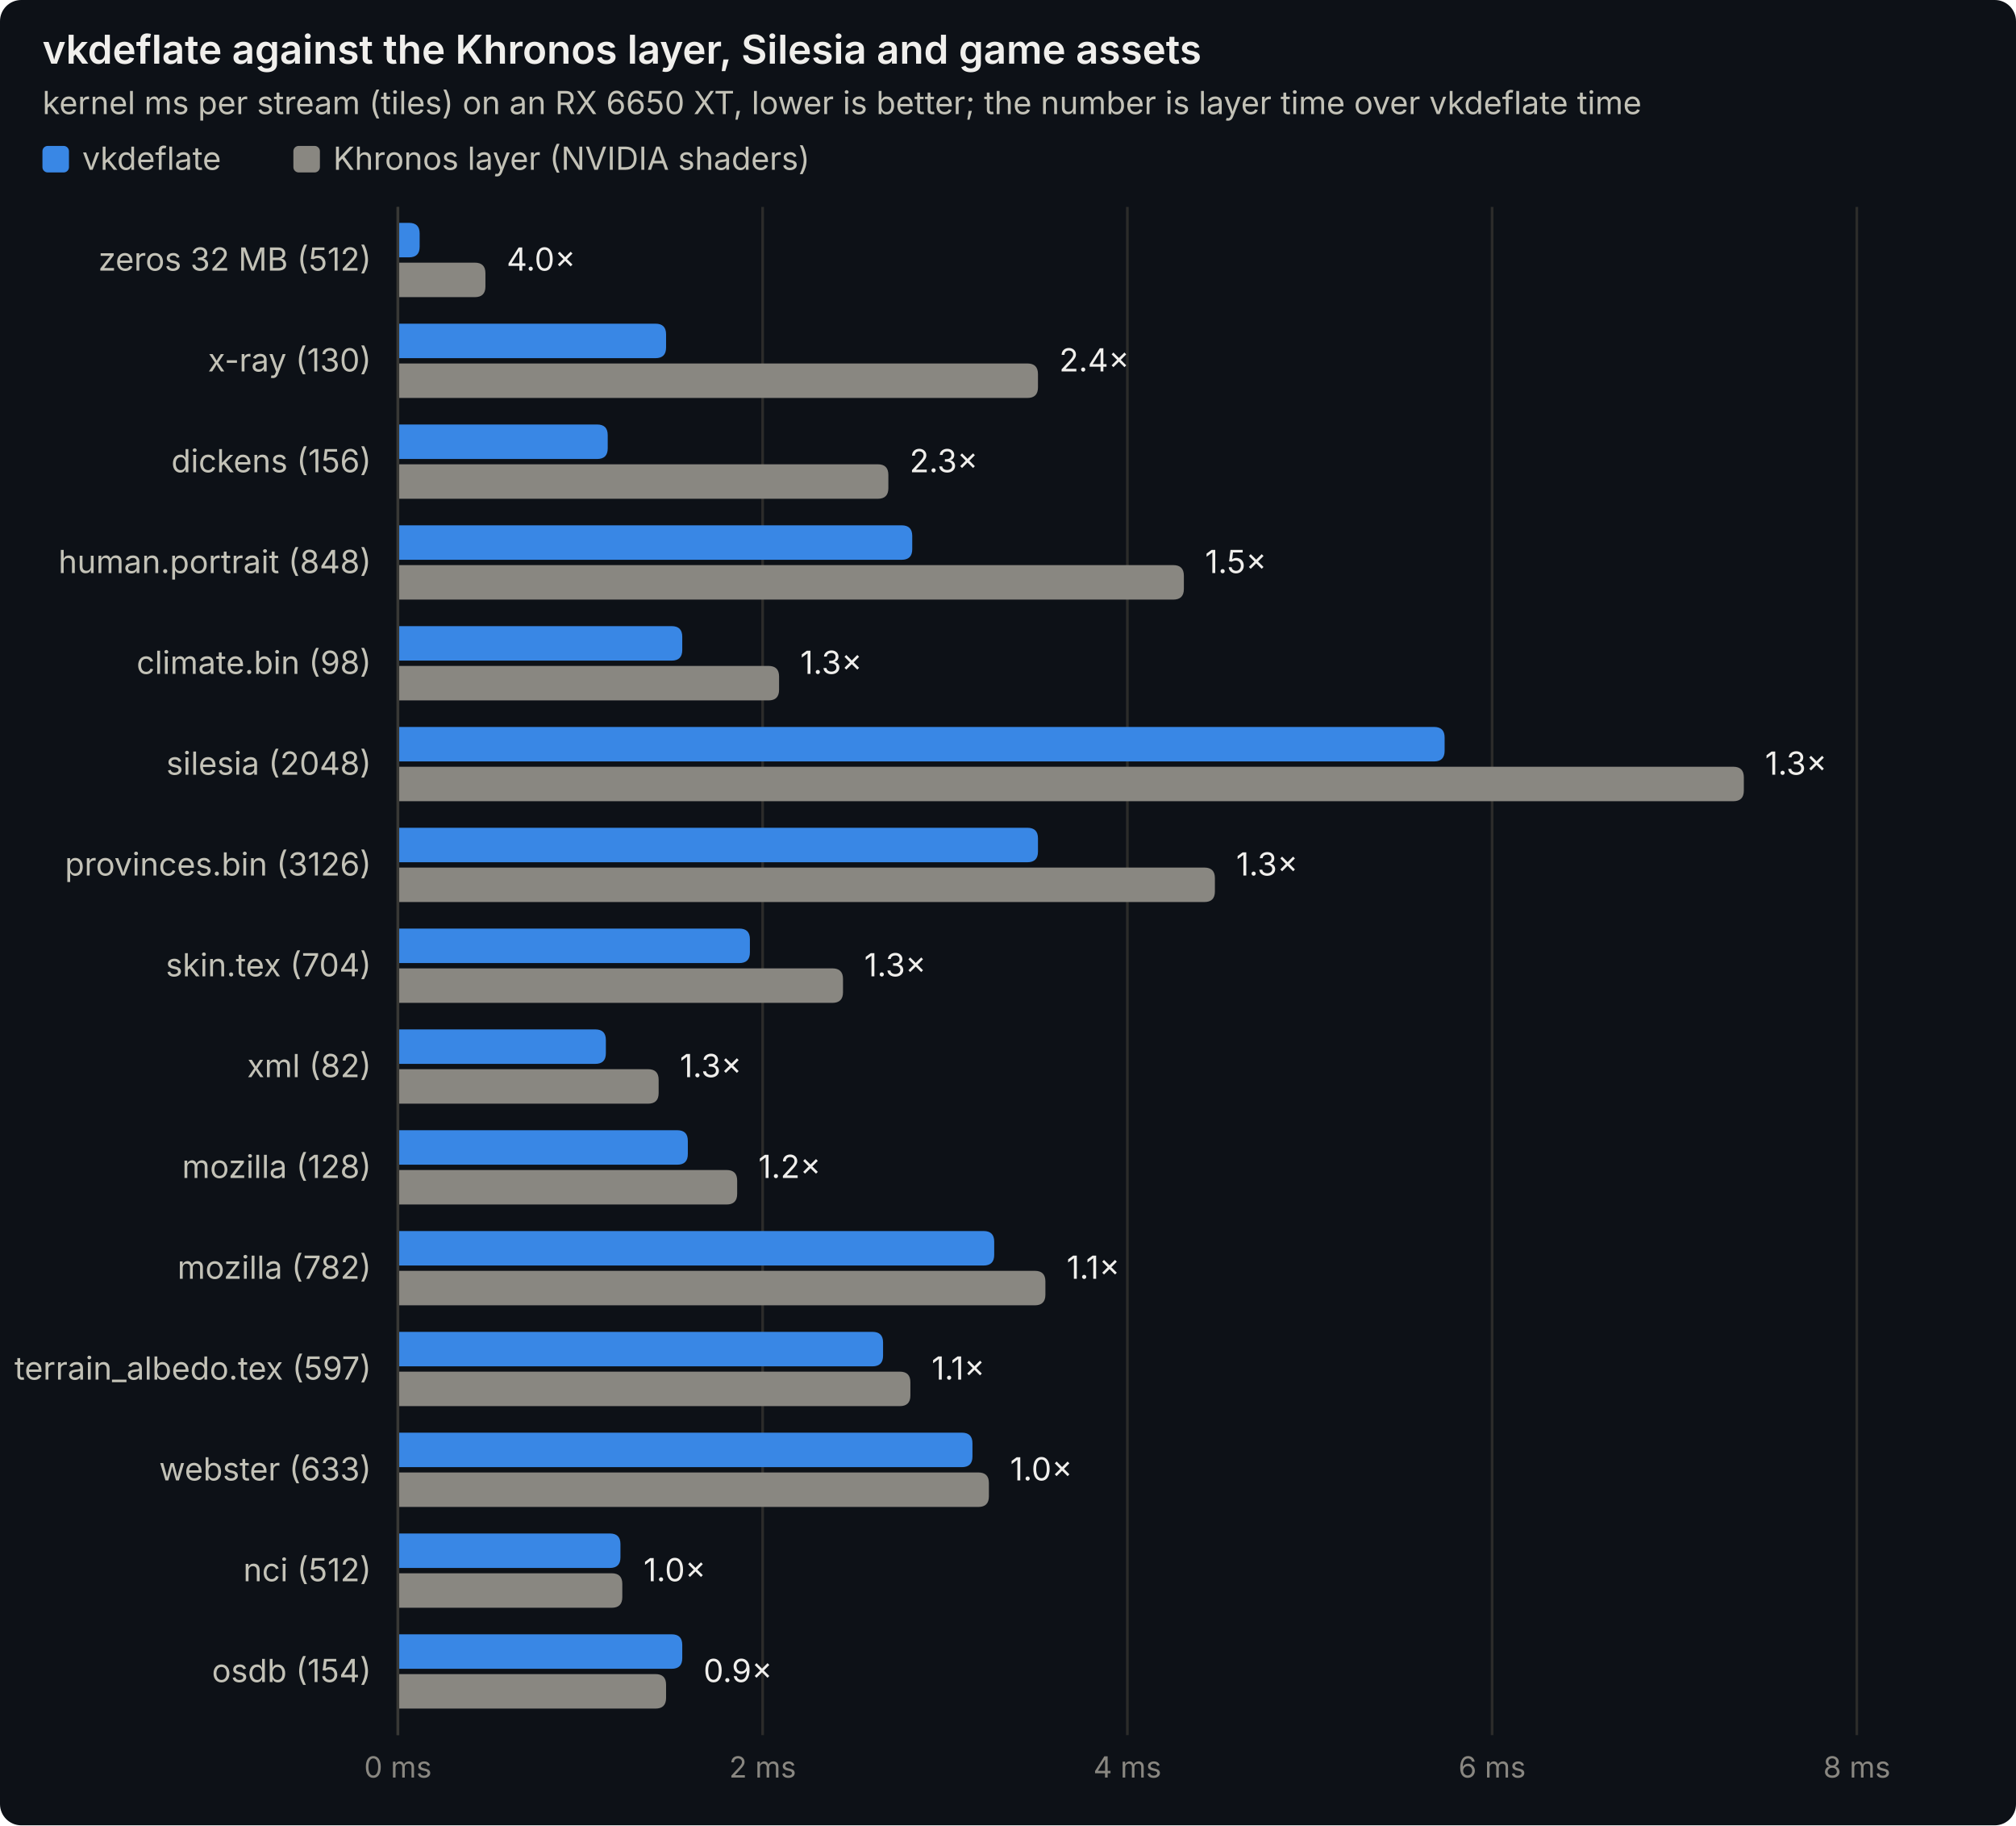
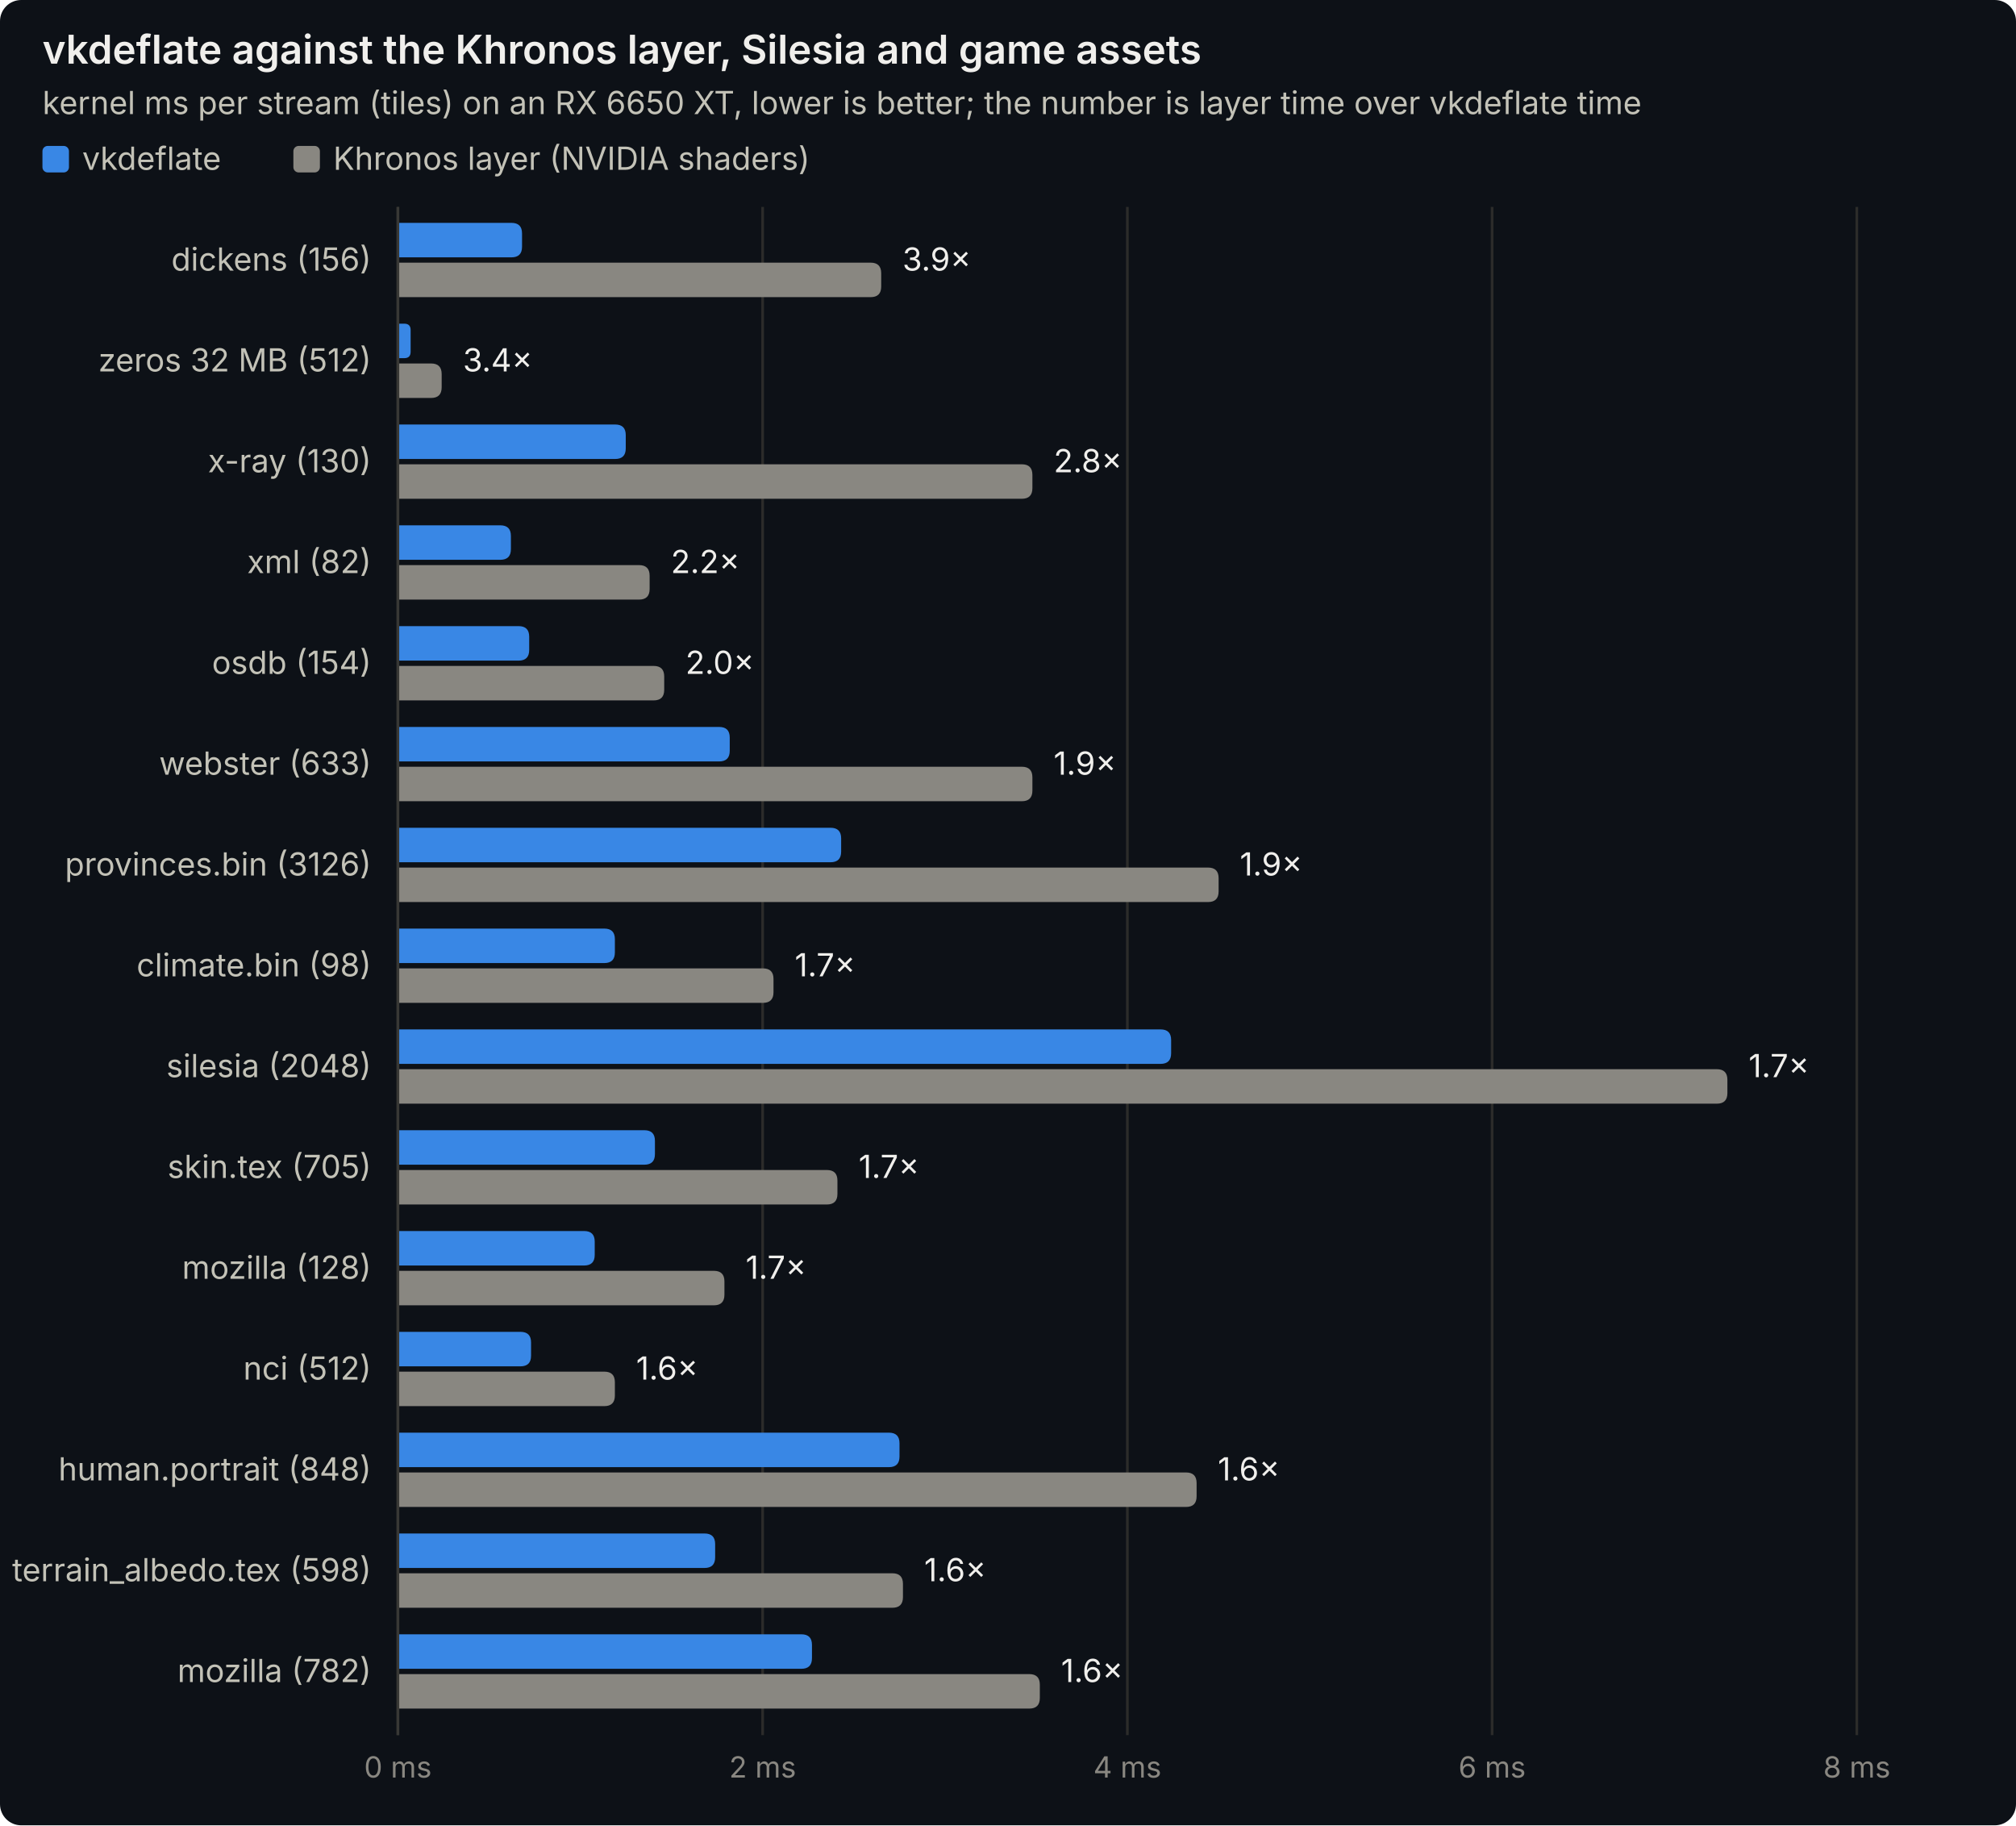
<svg xmlns="http://www.w3.org/2000/svg" viewBox="0 0 760 688" width="760" height="688" role="img" aria-labelledby="t d" font-family="system-ui, -apple-system, 'Segoe UI', sans-serif">
  <style>
.bg{fill:#0d1117}.p{fill:#f0efec}.s{fill:#c3c2b7}.m{fill:#898781}
.grid{stroke:#2c2c2a;stroke-width:1}.axis{stroke:#383835;stroke-width:1}
.c1{fill:#3987e5}.c2{fill:#d95926}.c3{fill:#199e70}.cg{fill:#898781}
.l1{stroke:#3987e5}.l2{stroke:#d95926}.l3{stroke:#199e70}
.o1{fill:#184f95}.o2{fill:#3987e5}.o3{fill:#9ec5f4}
.ring{stroke:#0d1117;stroke-width:2}
.box{fill:#1a1a19;stroke:#383835;stroke-width:1}.hi{fill:#0d366b;stroke:#3987e5;stroke-width:1}
</style>
  <rect width="760" height="688" rx="8" class="bg" />
  <text x="16.0" y="24.0" class="p" font-size="15" font-weight="600" text-anchor="start">vkdeflate against the Khronos layer, Silesia and game assets</text>
  <text x="16.0" y="43.0" class="s" font-size="12" font-weight="400" text-anchor="start">kernel ms per stream (tiles) on an RX 6650 XT, lower is better; the number is layer time over vkdeflate time</text>
  <rect x="16.0" y="55.0" width="10.0" height="10.0" rx="2" class="c1" />
  <text x="31.0" y="64.0" class="s" font-size="12" font-weight="400" text-anchor="start">vkdeflate</text>
  <rect x="110.6" y="55.0" width="10.0" height="10.0" rx="2" class="cg" />
  <text x="125.6" y="64.0" class="s" font-size="12" font-weight="400" text-anchor="start">Khronos layer (NVIDIA shaders)</text>
  <line x1="150.0" y1="78.0" x2="150.0" y2="654.0" class="grid" />
  <text x="150.0" y="670.0" class="m" font-size="11" font-weight="400" text-anchor="middle">0 ms</text>
  <line x1="287.5" y1="78.0" x2="287.5" y2="654.0" class="grid" />
  <text x="287.5" y="670.0" class="m" font-size="11" font-weight="400" text-anchor="middle">2 ms</text>
  <line x1="425.0" y1="78.0" x2="425.0" y2="654.0" class="grid" />
  <text x="425.0" y="670.0" class="m" font-size="11" font-weight="400" text-anchor="middle">4 ms</text>
  <line x1="562.5" y1="78.0" x2="562.5" y2="654.0" class="grid" />
  <text x="562.5" y="670.0" class="m" font-size="11" font-weight="400" text-anchor="middle">6 ms</text>
  <line x1="700.0" y1="78.0" x2="700.0" y2="654.0" class="grid" />
  <text x="700.0" y="670.0" class="m" font-size="11" font-weight="400" text-anchor="middle">8 ms</text>
-   <text x="140.0" y="102.0" class="s" font-size="12" font-weight="400" text-anchor="end">zeros 32 MB (512)</text>
-   <path d="M150.0,84.0 H154.2 Q158.2,84.0 158.2,88.0 V93.0 Q158.2,97.0 154.2,97.0 H150.0 Z" class="c1" />
-   <path d="M150.0,99.0 H179.0 Q183.0,99.0 183.0,103.0 V108.0 Q183.0,112.0 179.0,112.0 H150.0 Z" class="cg" />
-   <text x="191.0" y="102.0" class="p" font-size="12" font-weight="400" text-anchor="start">4.0×</text>
-   <text x="140.0" y="140.0" class="s" font-size="12" font-weight="400" text-anchor="end">x-ray (130)</text>
-   <path d="M150.0,122.0 H247.1 Q251.1,122.0 251.1,126.0 V131.0 Q251.1,135.0 247.1,135.0 H150.0 Z" class="c1" />
-   <path d="M150.0,137.0 H387.3 Q391.3,137.0 391.3,141.0 V146.0 Q391.3,150.0 387.3,150.0 H150.0 Z" class="cg" />
-   <text x="399.3" y="140.0" class="p" font-size="12" font-weight="400" text-anchor="start">2.4×</text>
-   <text x="140.0" y="178.0" class="s" font-size="12" font-weight="400" text-anchor="end">dickens (156)</text>
-   <path d="M150.0,160.0 H225.1 Q229.1,160.0 229.1,164.0 V169.0 Q229.1,173.0 225.1,173.0 H150.0 Z" class="c1" />
-   <path d="M150.0,175.0 H330.9 Q334.9,175.0 334.9,179.0 V184.0 Q334.9,188.0 330.9,188.0 H150.0 Z" class="cg" />
-   <text x="342.9" y="178.0" class="p" font-size="12" font-weight="400" text-anchor="start">2.3×</text>
-   <text x="140.0" y="216.0" class="s" font-size="12" font-weight="400" text-anchor="end">human.portrait (848)</text>
-   <path d="M150.0,198.0 H339.9 Q343.9,198.0 343.9,202.0 V207.0 Q343.9,211.0 339.9,211.0 H150.0 Z" class="c1" />
-   <path d="M150.0,213.0 H442.3 Q446.3,213.0 446.3,217.0 V222.0 Q446.3,226.0 442.3,226.0 H150.0 Z" class="cg" />
-   <text x="454.3" y="216.0" class="p" font-size="12" font-weight="400" text-anchor="start">1.5×</text>
-   <text x="140.0" y="254.0" class="s" font-size="12" font-weight="400" text-anchor="end">climate.bin (98)</text>
-   <path d="M150.0,236.0 H253.2 Q257.2,236.0 257.2,240.0 V245.0 Q257.2,249.0 253.2,249.0 H150.0 Z" class="c1" />
-   <path d="M150.0,251.0 H289.7 Q293.7,251.0 293.7,255.0 V260.0 Q293.7,264.0 289.7,264.0 H150.0 Z" class="cg" />
-   <text x="301.7" y="254.0" class="p" font-size="12" font-weight="400" text-anchor="start">1.3×</text>
-   <text x="140.0" y="292.0" class="s" font-size="12" font-weight="400" text-anchor="end">silesia (2048)</text>
-   <path d="M150.0,274.0 H540.6 Q544.6,274.0 544.6,278.0 V283.0 Q544.6,287.0 540.6,287.0 H150.0 Z" class="c1" />
-   <path d="M150.0,289.0 H653.4 Q657.4,289.0 657.4,293.0 V298.0 Q657.4,302.0 653.4,302.0 H150.0 Z" class="cg" />
-   <text x="665.4" y="292.0" class="p" font-size="12" font-weight="400" text-anchor="start">1.3×</text>
+   <text x="140.0" y="102.0" class="s" font-size="12" font-weight="400" text-anchor="end">dickens (156)</text>
+   <path d="M150.0,84.0 H192.8 Q196.8,84.0 196.8,88.0 V93.0 Q196.8,97.0 192.8,97.0 H150.0 Z" class="c1" />
+   <path d="M150.0,99.0 H328.2 Q332.2,99.0 332.2,103.0 V108.0 Q332.2,112.0 328.2,112.0 H150.0 Z" class="cg" />
+   <text x="340.2" y="102.0" class="p" font-size="12" font-weight="400" text-anchor="start">3.9×</text>
+   <text x="140.0" y="140.0" class="s" font-size="12" font-weight="400" text-anchor="end">zeros 32 MB (512)</text>
+   <path d="M150.0,122.0 H152.4 Q154.8,122.0 154.8,124.4 V132.6 Q154.8,135.0 152.4,135.0 H150.0 Z" class="c1" />
+   <path d="M150.0,137.0 H162.5 Q166.5,137.0 166.5,141.0 V146.0 Q166.5,150.0 162.5,150.0 H150.0 Z" class="cg" />
+   <text x="174.5" y="140.0" class="p" font-size="12" font-weight="400" text-anchor="start">3.4×</text>
+   <text x="140.0" y="178.0" class="s" font-size="12" font-weight="400" text-anchor="end">x-ray (130)</text>
+   <path d="M150.0,160.0 H231.9 Q235.9,160.0 235.9,164.0 V169.0 Q235.9,173.0 231.9,173.0 H150.0 Z" class="c1" />
+   <path d="M150.0,175.0 H385.2 Q389.2,175.0 389.2,179.0 V184.0 Q389.2,188.0 385.2,188.0 H150.0 Z" class="cg" />
+   <text x="397.2" y="178.0" class="p" font-size="12" font-weight="400" text-anchor="start">2.8×</text>
+   <text x="140.0" y="216.0" class="s" font-size="12" font-weight="400" text-anchor="end">xml (82)</text>
+   <path d="M150.0,198.0 H188.6 Q192.6,198.0 192.6,202.0 V207.0 Q192.6,211.0 188.6,211.0 H150.0 Z" class="c1" />
+   <path d="M150.0,213.0 H240.9 Q244.9,213.0 244.9,217.0 V222.0 Q244.9,226.0 240.9,226.0 H150.0 Z" class="cg" />
+   <text x="252.9" y="216.0" class="p" font-size="12" font-weight="400" text-anchor="start">2.2×</text>
+   <text x="140.0" y="254.0" class="s" font-size="12" font-weight="400" text-anchor="end">osdb (154)</text>
+   <path d="M150.0,236.0 H195.5 Q199.5,236.0 199.5,240.0 V245.0 Q199.5,249.0 195.5,249.0 H150.0 Z" class="c1" />
+   <path d="M150.0,251.0 H246.4 Q250.4,251.0 250.4,255.0 V260.0 Q250.4,264.0 246.4,264.0 H150.0 Z" class="cg" />
+   <text x="258.4" y="254.0" class="p" font-size="12" font-weight="400" text-anchor="start">2.0×</text>
+   <text x="140.0" y="292.0" class="s" font-size="12" font-weight="400" text-anchor="end">webster (633)</text>
+   <path d="M150.0,274.0 H271.1 Q275.1,274.0 275.1,278.0 V283.0 Q275.1,287.0 271.1,287.0 H150.0 Z" class="c1" />
+   <path d="M150.0,289.0 H385.2 Q389.2,289.0 389.2,293.0 V298.0 Q389.2,302.0 385.2,302.0 H150.0 Z" class="cg" />
+   <text x="397.2" y="292.0" class="p" font-size="12" font-weight="400" text-anchor="start">1.9×</text>
  <text x="140.0" y="330.0" class="s" font-size="12" font-weight="400" text-anchor="end">provinces.bin (3126)</text>
-   <path d="M150.0,312.0 H387.3 Q391.3,312.0 391.3,316.0 V321.0 Q391.3,325.0 387.3,325.0 H150.0 Z" class="c1" />
-   <path d="M150.0,327.0 H454.0 Q458.0,327.0 458.0,331.0 V336.0 Q458.0,340.0 454.0,340.0 H150.0 Z" class="cg" />
-   <text x="466.0" y="330.0" class="p" font-size="12" font-weight="400" text-anchor="start">1.3×</text>
-   <text x="140.0" y="368.0" class="s" font-size="12" font-weight="400" text-anchor="end">skin.tex (704)</text>
-   <path d="M150.0,350.0 H278.7 Q282.7,350.0 282.7,354.0 V359.0 Q282.7,363.0 278.7,363.0 H150.0 Z" class="c1" />
-   <path d="M150.0,365.0 H313.8 Q317.8,365.0 317.8,369.0 V374.0 Q317.8,378.0 313.8,378.0 H150.0 Z" class="cg" />
-   <text x="325.8" y="368.0" class="p" font-size="12" font-weight="400" text-anchor="start">1.3×</text>
-   <text x="140.0" y="406.0" class="s" font-size="12" font-weight="400" text-anchor="end">xml (82)</text>
-   <path d="M150.0,388.0 H224.4 Q228.4,388.0 228.4,392.0 V397.0 Q228.4,401.0 224.4,401.0 H150.0 Z" class="c1" />
-   <path d="M150.0,403.0 H244.3 Q248.3,403.0 248.3,407.0 V412.0 Q248.3,416.0 244.3,416.0 H150.0 Z" class="cg" />
-   <text x="256.3" y="406.0" class="p" font-size="12" font-weight="400" text-anchor="start">1.3×</text>
-   <text x="140.0" y="444.0" class="s" font-size="12" font-weight="400" text-anchor="end">mozilla (128)</text>
-   <path d="M150.0,426.0 H255.3 Q259.3,426.0 259.3,430.0 V435.0 Q259.3,439.0 255.3,439.0 H150.0 Z" class="c1" />
-   <path d="M150.0,441.0 H273.9 Q277.9,441.0 277.9,445.0 V450.0 Q277.9,454.0 273.9,454.0 H150.0 Z" class="cg" />
-   <text x="285.9" y="444.0" class="p" font-size="12" font-weight="400" text-anchor="start">1.2×</text>
-   <text x="140.0" y="482.0" class="s" font-size="12" font-weight="400" text-anchor="end">mozilla (782)</text>
-   <path d="M150.0,464.0 H370.8 Q374.8,464.0 374.8,468.0 V473.0 Q374.8,477.0 370.8,477.0 H150.0 Z" class="c1" />
-   <path d="M150.0,479.0 H390.1 Q394.1,479.0 394.1,483.0 V488.0 Q394.1,492.0 390.1,492.0 H150.0 Z" class="cg" />
-   <text x="402.1" y="482.0" class="p" font-size="12" font-weight="400" text-anchor="start">1.1×</text>
-   <text x="140.0" y="520.0" class="s" font-size="12" font-weight="400" text-anchor="end">terrain_albedo.tex (597)</text>
-   <path d="M150.0,502.0 H328.9 Q332.9,502.0 332.9,506.0 V511.0 Q332.9,515.0 328.9,515.0 H150.0 Z" class="c1" />
-   <path d="M150.0,517.0 H339.2 Q343.2,517.0 343.2,521.0 V526.0 Q343.2,530.0 339.2,530.0 H150.0 Z" class="cg" />
-   <text x="351.2" y="520.0" class="p" font-size="12" font-weight="400" text-anchor="start">1.1×</text>
-   <text x="140.0" y="558.0" class="s" font-size="12" font-weight="400" text-anchor="end">webster (633)</text>
-   <path d="M150.0,540.0 H362.6 Q366.6,540.0 366.6,544.0 V549.0 Q366.6,553.0 362.6,553.0 H150.0 Z" class="c1" />
-   <path d="M150.0,555.0 H368.8 Q372.8,555.0 372.8,559.0 V564.0 Q372.8,568.0 368.8,568.0 H150.0 Z" class="cg" />
-   <text x="380.8" y="558.0" class="p" font-size="12" font-weight="400" text-anchor="start">1.0×</text>
-   <text x="140.0" y="596.0" class="s" font-size="12" font-weight="400" text-anchor="end">nci (512)</text>
-   <path d="M150.0,578.0 H229.9 Q233.9,578.0 233.9,582.0 V587.0 Q233.9,591.0 229.9,591.0 H150.0 Z" class="c1" />
-   <path d="M150.0,593.0 H230.6 Q234.6,593.0 234.6,597.0 V602.0 Q234.6,606.0 230.6,606.0 H150.0 Z" class="cg" />
-   <text x="242.6" y="596.0" class="p" font-size="12" font-weight="400" text-anchor="start">1.0×</text>
-   <text x="140.0" y="634.0" class="s" font-size="12" font-weight="400" text-anchor="end">osdb (154)</text>
-   <path d="M150.0,616.0 H253.2 Q257.2,616.0 257.2,620.0 V625.0 Q257.2,629.0 253.2,629.0 H150.0 Z" class="c1" />
-   <path d="M150.0,631.0 H247.1 Q251.1,631.0 251.1,635.0 V640.0 Q251.1,644.0 247.1,644.0 H150.0 Z" class="cg" />
-   <text x="265.2" y="634.0" class="p" font-size="12" font-weight="400" text-anchor="start">0.9×</text>
+   <path d="M150.0,312.0 H313.1 Q317.1,312.0 317.1,316.0 V321.0 Q317.1,325.0 313.1,325.0 H150.0 Z" class="c1" />
+   <path d="M150.0,327.0 H455.4 Q459.4,327.0 459.4,331.0 V336.0 Q459.4,340.0 455.4,340.0 H150.0 Z" class="cg" />
+   <text x="467.4" y="330.0" class="p" font-size="12" font-weight="400" text-anchor="start">1.9×</text>
+   <text x="140.0" y="368.0" class="s" font-size="12" font-weight="400" text-anchor="end">climate.bin (98)</text>
+   <path d="M150.0,350.0 H227.8 Q231.8,350.0 231.8,354.0 V359.0 Q231.8,363.0 227.8,363.0 H150.0 Z" class="c1" />
+   <path d="M150.0,365.0 H287.6 Q291.6,365.0 291.6,369.0 V374.0 Q291.6,378.0 287.6,378.0 H150.0 Z" class="cg" />
+   <text x="299.6" y="368.0" class="p" font-size="12" font-weight="400" text-anchor="start">1.7×</text>
+   <text x="140.0" y="406.0" class="s" font-size="12" font-weight="400" text-anchor="end">silesia (2048)</text>
+   <path d="M150.0,388.0 H437.5 Q441.5,388.0 441.5,392.0 V397.0 Q441.5,401.0 437.5,401.0 H150.0 Z" class="c1" />
+   <path d="M150.0,403.0 H647.2 Q651.2,403.0 651.2,407.0 V412.0 Q651.2,416.0 647.2,416.0 H150.0 Z" class="cg" />
+   <text x="659.2" y="406.0" class="p" font-size="12" font-weight="400" text-anchor="start">1.7×</text>
+   <text x="140.0" y="444.0" class="s" font-size="12" font-weight="400" text-anchor="end">skin.tex (705)</text>
+   <path d="M150.0,426.0 H242.9 Q246.9,426.0 246.9,430.0 V435.0 Q246.9,439.0 242.9,439.0 H150.0 Z" class="c1" />
+   <path d="M150.0,441.0 H311.7 Q315.7,441.0 315.7,445.0 V450.0 Q315.7,454.0 311.7,454.0 H150.0 Z" class="cg" />
+   <text x="323.7" y="444.0" class="p" font-size="12" font-weight="400" text-anchor="start">1.7×</text>
+   <text x="140.0" y="482.0" class="s" font-size="12" font-weight="400" text-anchor="end">mozilla (128)</text>
+   <path d="M150.0,464.0 H220.2 Q224.2,464.0 224.2,468.0 V473.0 Q224.2,477.0 220.2,477.0 H150.0 Z" class="c1" />
+   <path d="M150.0,479.0 H269.1 Q273.1,479.0 273.1,483.0 V488.0 Q273.1,492.0 269.1,492.0 H150.0 Z" class="cg" />
+   <text x="281.1" y="482.0" class="p" font-size="12" font-weight="400" text-anchor="start">1.7×</text>
+   <text x="140.0" y="520.0" class="s" font-size="12" font-weight="400" text-anchor="end">nci (512)</text>
+   <path d="M150.0,502.0 H196.2 Q200.2,502.0 200.2,506.0 V511.0 Q200.2,515.0 196.2,515.0 H150.0 Z" class="c1" />
+   <path d="M150.0,517.0 H227.8 Q231.8,517.0 231.8,521.0 V526.0 Q231.8,530.0 227.8,530.0 H150.0 Z" class="cg" />
+   <text x="239.8" y="520.0" class="p" font-size="12" font-weight="400" text-anchor="start">1.6×</text>
+   <text x="140.0" y="558.0" class="s" font-size="12" font-weight="400" text-anchor="end">human.portrait (848)</text>
+   <path d="M150.0,540.0 H335.1 Q339.1,540.0 339.1,544.0 V549.0 Q339.1,553.0 335.1,553.0 H150.0 Z" class="c1" />
+   <path d="M150.0,555.0 H447.1 Q451.1,555.0 451.1,559.0 V564.0 Q451.1,568.0 447.1,568.0 H150.0 Z" class="cg" />
+   <text x="459.1" y="558.0" class="p" font-size="12" font-weight="400" text-anchor="start">1.6×</text>
+   <text x="140.0" y="596.0" class="s" font-size="12" font-weight="400" text-anchor="end">terrain_albedo.tex (598)</text>
+   <path d="M150.0,578.0 H265.6 Q269.6,578.0 269.6,582.0 V587.0 Q269.6,591.0 265.6,591.0 H150.0 Z" class="c1" />
+   <path d="M150.0,593.0 H336.4 Q340.4,593.0 340.4,597.0 V602.0 Q340.4,606.0 336.4,606.0 H150.0 Z" class="cg" />
+   <text x="348.4" y="596.0" class="p" font-size="12" font-weight="400" text-anchor="start">1.6×</text>
+   <text x="140.0" y="634.0" class="s" font-size="12" font-weight="400" text-anchor="end">mozilla (782)</text>
+   <path d="M150.0,616.0 H302.1 Q306.1,616.0 306.1,620.0 V625.0 Q306.1,629.0 302.1,629.0 H150.0 Z" class="c1" />
+   <path d="M150.0,631.0 H388.0 Q392.0,631.0 392.0,635.0 V640.0 Q392.0,644.0 388.0,644.0 H150.0 Z" class="cg" />
+   <text x="400.0" y="634.0" class="p" font-size="12" font-weight="400" text-anchor="start">1.6×</text>
  <line x1="150.0" y1="78.0" x2="150.0" y2="654.0" class="axis" />
</svg>
